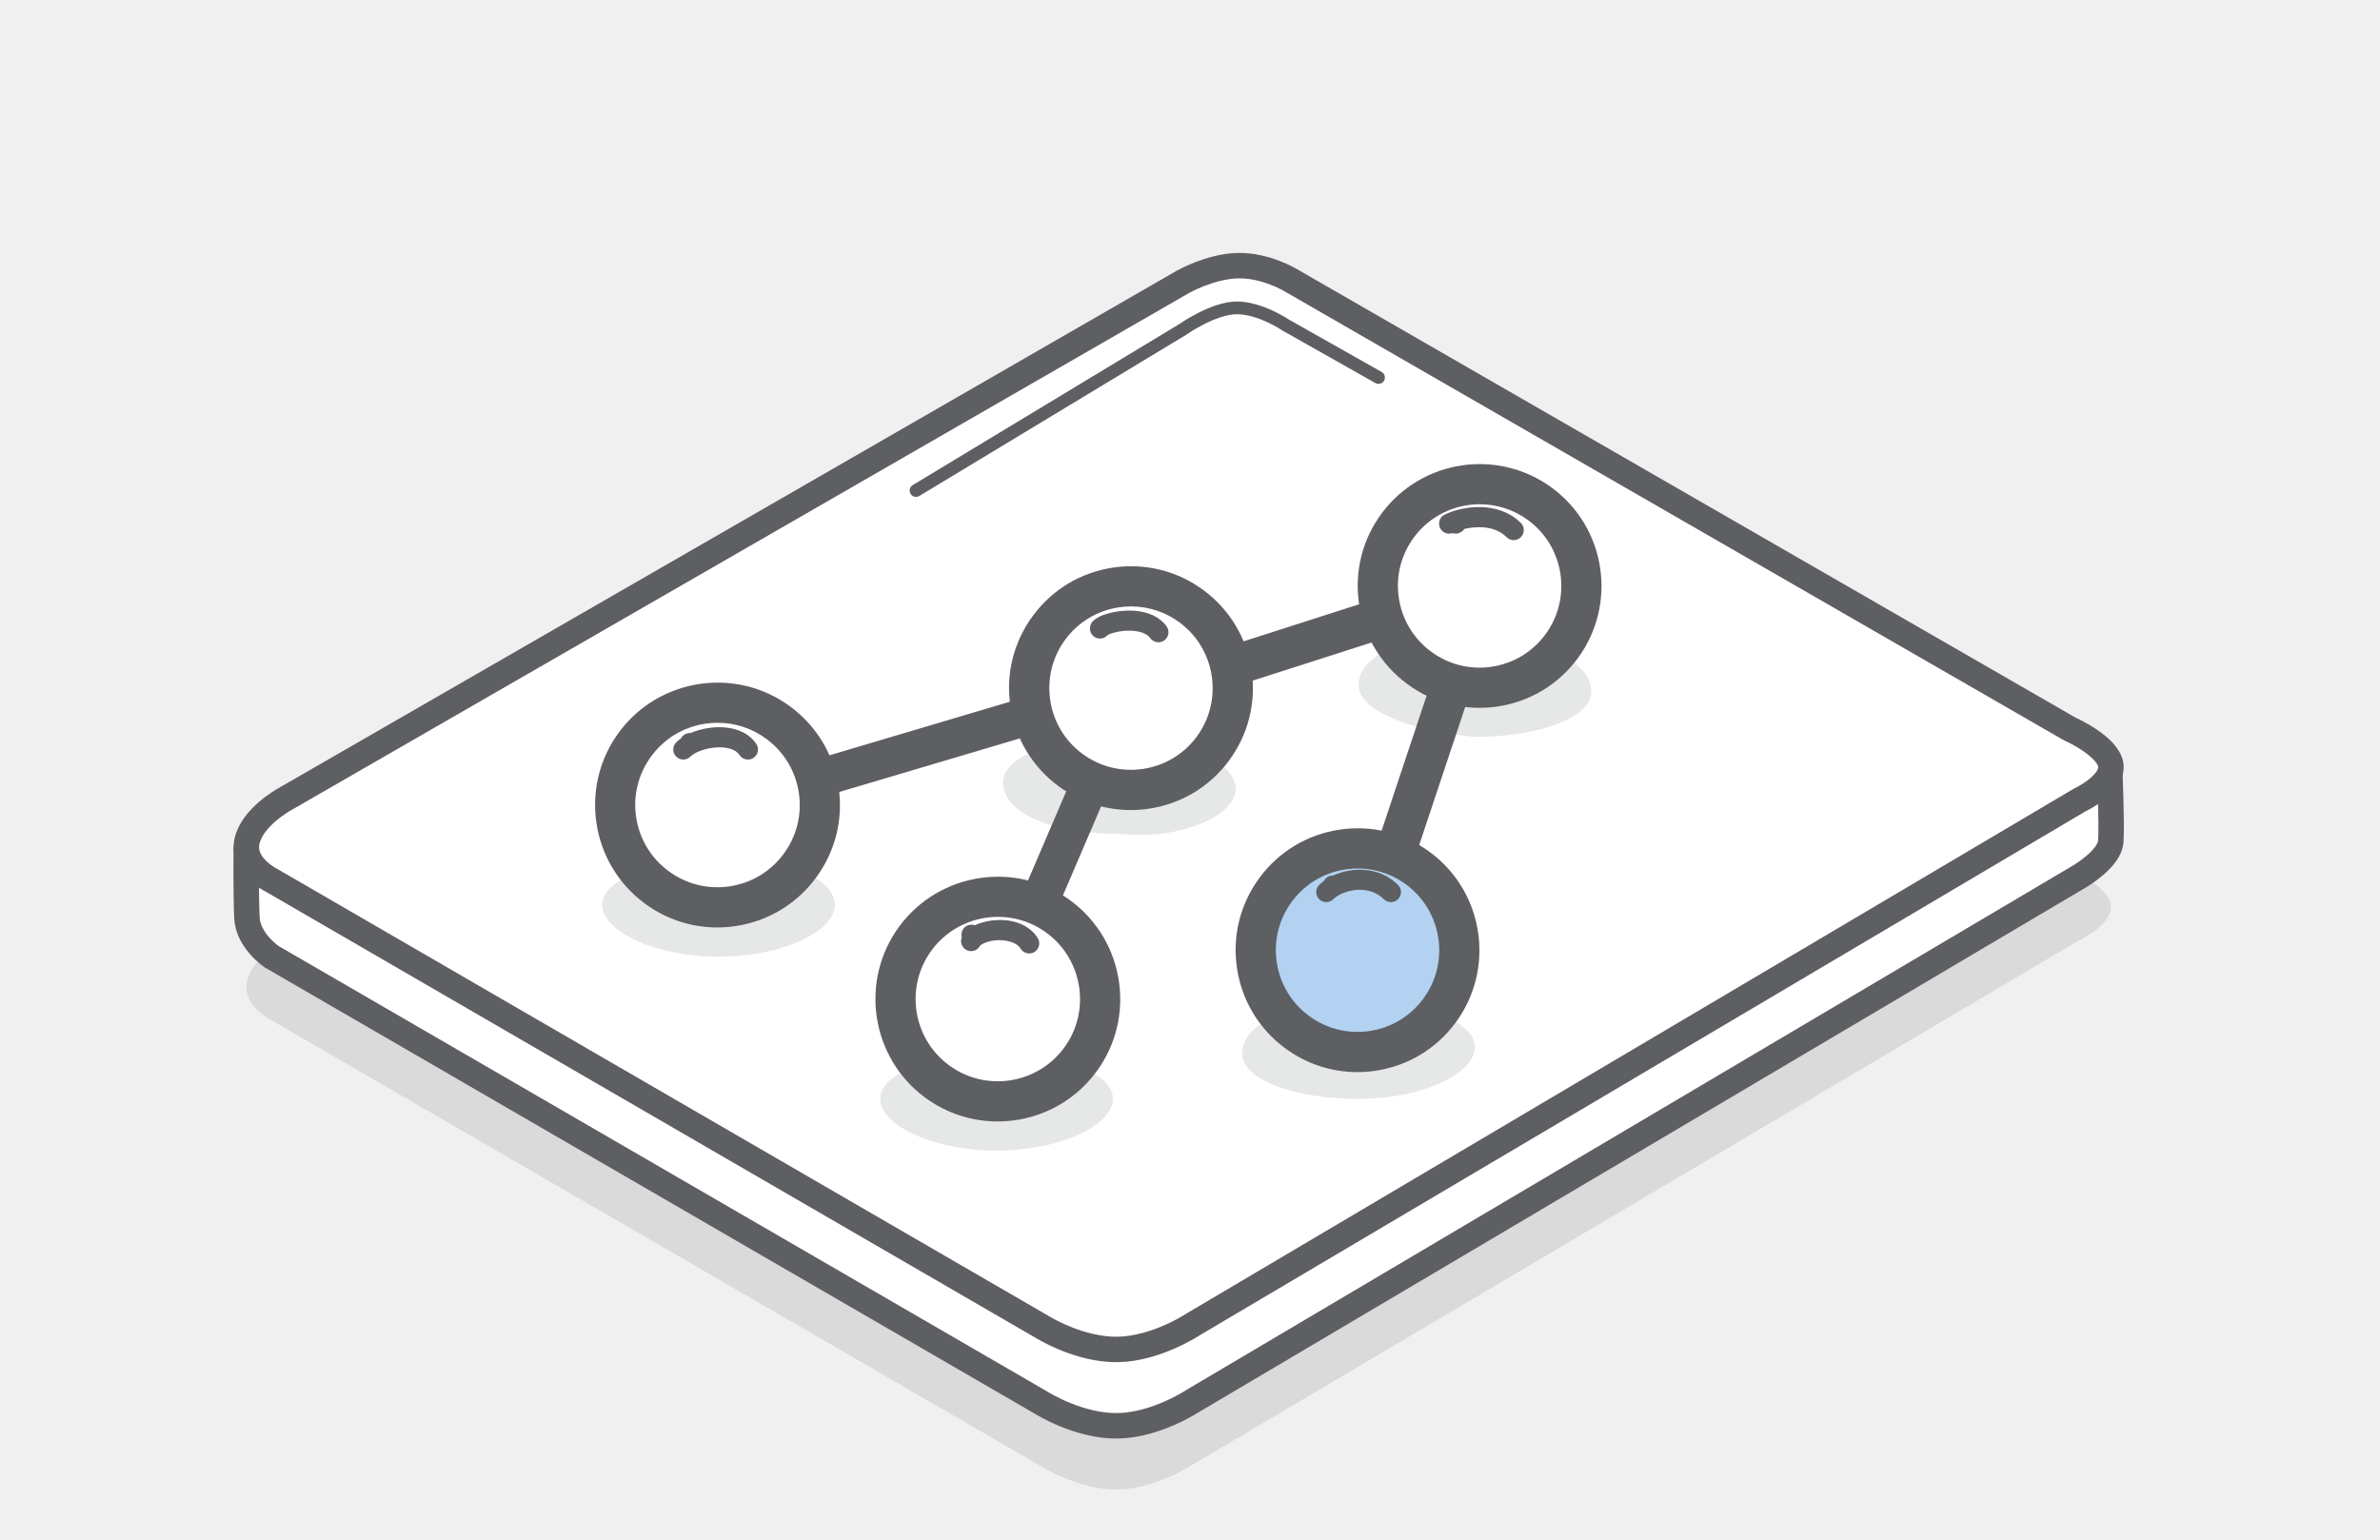
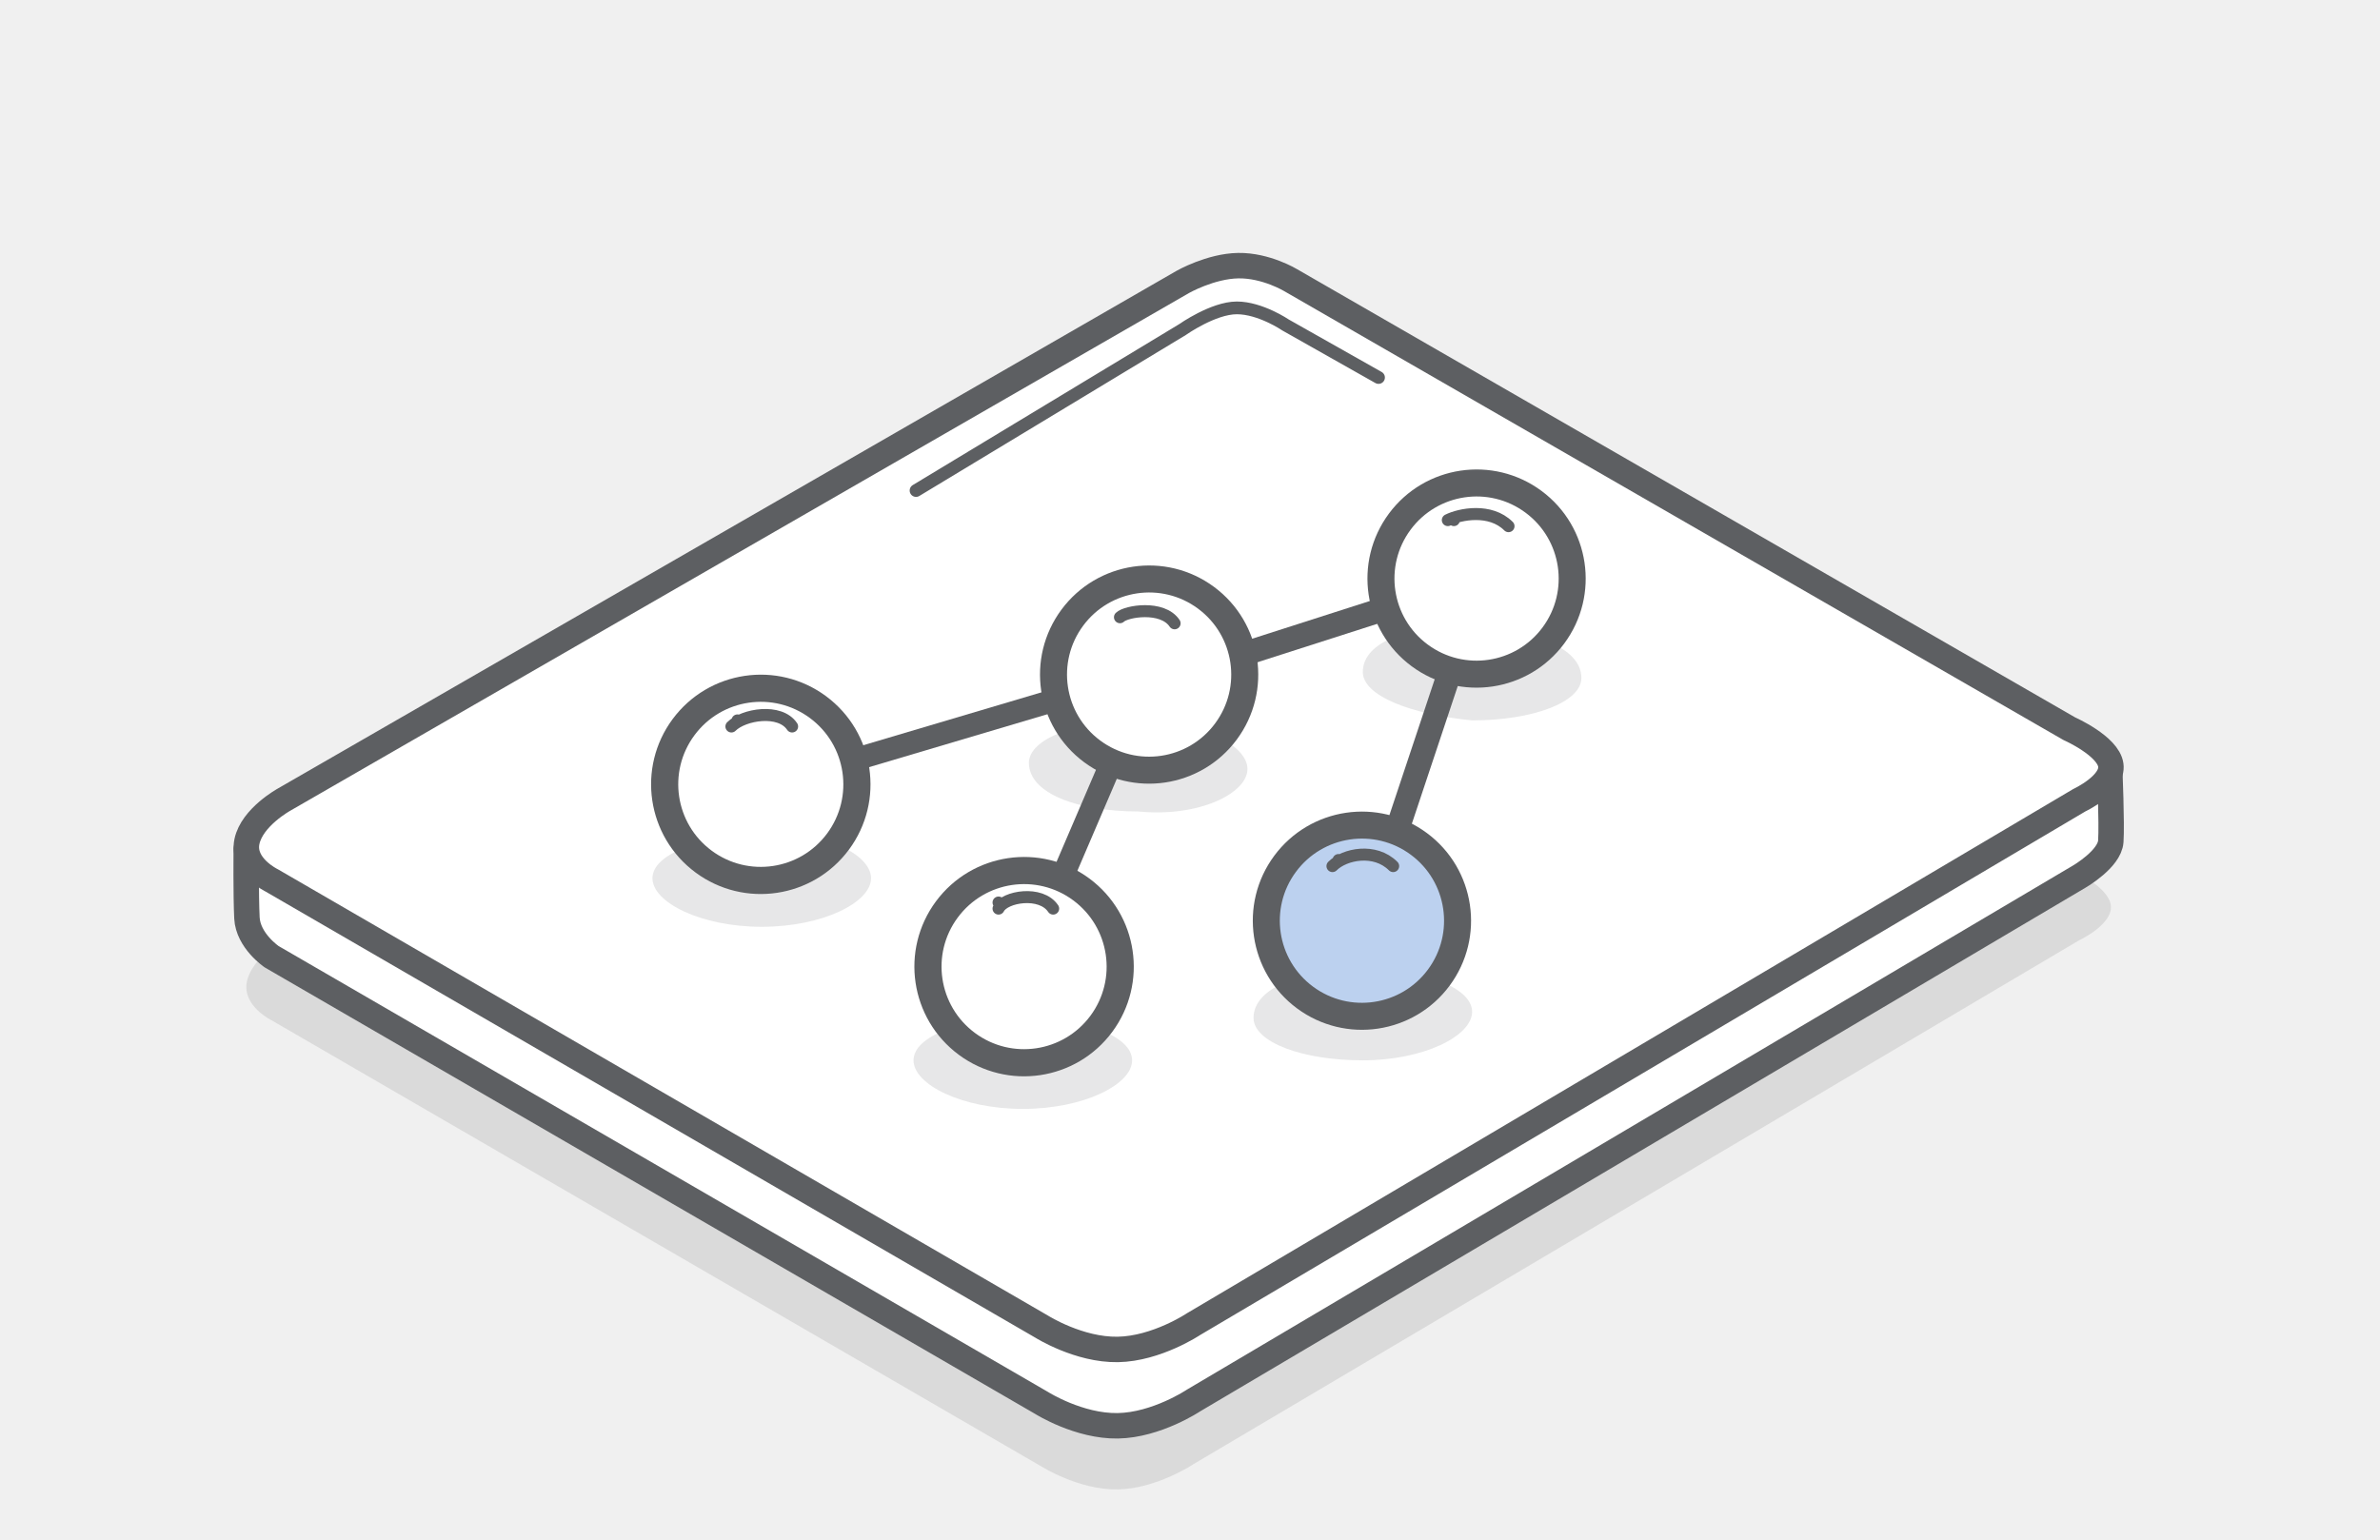
<svg xmlns="http://www.w3.org/2000/svg" version="1.1" id="Слой_1" x="0px" y="0px" viewBox="0 0 187 121" style="enable-background:new 0 0 187 121;" xml:space="preserve">
  <style type="text/css">
	.st0{fill:#FFFFFF;stroke:#0E0F0F;stroke-miterlimit:10;}
	.st1{fill:#5D5F62;fill-opacity:0.15;}
	.st2{fill:#FFFFFF;stroke:#5D5F62;stroke-width:2;stroke-linecap:round;stroke-linejoin:round;}
	.st3{fill:#FFFFFF;stroke:#5D5F62;stroke-width:2;stroke-linejoin:round;}
	.st4{fill:none;stroke:#5D5F62;stroke-linecap:round;stroke-linejoin:round;}
	.st5{fill:none;}
- 	.st6{fill:#5D5F62;fill-opacity:0.149;}
- 	.st7{fill:#5D5F62;}
- 	.st8{fill:#B3D1F1;}
- 	.st9{fill:#FFFFFF;}
+ 	.st6{opacity:0.149;fill-rule:evenodd;clip-rule:evenodd;fill:#5D5F62;}
+ 	.st7{fill:none;stroke:#5D5F62;stroke-width:1.887;stroke-linejoin:round;stroke-miterlimit:22.926;}
+ 	.st8{fill-rule:evenodd;clip-rule:evenodd;fill:#BCD1EF;}
+ 	.st9{fill:none;stroke:#5D5F62;stroke-width:2.122;stroke-linecap:round;stroke-linejoin:round;stroke-miterlimit:22.926;}
+ 	.st10{fill-rule:evenodd;clip-rule:evenodd;fill:#FFFFFF;}
+ 	.st11{fill:none;stroke:#5D5F62;stroke-width:1.782;stroke-miterlimit:22.926;}
+ 	.st12{fill:none;stroke:#5D5F62;stroke-width:0.943;stroke-linecap:round;stroke-linejoin:round;stroke-miterlimit:22.926;}
+ 	.st13{fill:none;stroke:#5D5F62;stroke-width:2.133;stroke-linecap:round;stroke-linejoin:round;stroke-miterlimit:22.926;}
</style>
  <g>
    <rect x="-1442" y="0.335" class="st0" width="187" height="121" />
    <g id="Page-1_1_">
      <g id="introduction_1_">
        <path id="Path-43_6_" class="st1" d="M-1420.654,80.538l60.514,35.079c0,0,2.915,1.837,5.969,1.784     c3.054-0.053,5.954-1.992,5.954-1.992l69.598-41.175c0,0,2.681-1.249,2.468-2.759c-0.213-1.51-3.26-2.856-3.26-2.856     l-61.171-35.246c0,0-1.944-1.181-4.124-1.146c-2.18,0.034-4.363,1.28-4.363,1.28l-70.598,40.674c0,0-2.528,1.384-2.932,3.303     S-1420.654,80.538-1420.654,80.538z" />
        <path id="Path-43_5_" class="st2" d="M-1420.654,75.538l60.514,35.079c0,0,2.915,1.837,5.969,1.784     c3.054-0.053,5.954-1.992,5.954-1.992l69.598-41.175c0,0,2.372-1.374,2.468-2.759c0.096-1.384-0.09-5.731-0.09-5.731     l-64.342-32.371c0,0-1.944-1.181-4.124-1.146s-4.363,1.28-4.363,1.28l-73.585,38.583c0,0-0.032,3.598,0.055,5.394     C-1422.511,74.282-1420.654,75.538-1420.654,75.538z" />
        <path id="Path-43_3_" class="st3" d="M-1420.654,69.538l60.514,35.079c0,0,2.915,1.837,5.969,1.784     c3.054-0.053,5.954-1.992,5.954-1.992l69.598-41.175c0,0,2.681-1.249,2.468-2.759c-0.213-1.51-3.26-2.856-3.26-2.856     l-61.171-35.246c0,0-1.944-1.181-4.124-1.146s-4.363,1.28-4.363,1.28l-70.598,40.674c0,0-2.528,1.384-2.932,3.303     C-1423.002,68.404-1420.654,69.538-1420.654,69.538z" />
        <path id="Path-255_1_" class="st4" d="M-1370.026,38.9l20.936-12.649c0,0,2.414-1.705,4.269-1.705c1.855,0,3.83,1.345,3.83,1.345     l7.304,4.127" />
      </g>
    </g>
  </g>
  <rect x="-207" class="st5" width="187" height="121" />
  <g id="Page-1_2_">
    <g id="introduction_2_">
      <path id="Path-43_4_" class="st1" d="M-185.654,79.174l60.514,35.079c0,0,2.915,1.837,5.969,1.784    c3.054-0.053,5.954-1.992,5.954-1.992l69.598-41.175c0,0,2.681-1.249,2.468-2.759c-0.213-1.51-3.26-2.856-3.26-2.856    l-61.171-35.246c0,0-1.944-1.181-4.124-1.146s-4.363,1.28-4.363,1.28l-70.598,40.674c0,0-2.528,1.384-2.932,3.303    C-188.002,78.041-185.654,79.174-185.654,79.174z" />
      <path id="Path-43_2_" class="st2" d="M-185.654,74.174l60.514,35.079c0,0,2.915,1.837,5.969,1.784    c3.054-0.053,5.954-1.992,5.954-1.992l69.598-41.175c0,0,2.372-1.374,2.468-2.759c0.096-1.384-0.09-5.731-0.09-5.731    l-64.342-32.371c0,0-1.944-1.181-4.124-1.146s-4.363,1.28-4.363,1.28l-73.585,38.583c0,0-0.032,3.598,0.055,5.394    C-187.511,72.918-185.654,74.174-185.654,74.174z" />
      <path id="Path-43_1_" class="st3" d="M-185.654,68.174l60.514,35.079c0,0,2.915,1.837,5.969,1.784    c3.054-0.053,5.954-1.992,5.954-1.992l69.598-41.175c0,0,2.681-1.249,2.468-2.759c-0.213-1.51-3.26-2.856-3.26-2.856    l-61.171-35.246c0,0-1.944-1.181-4.124-1.146s-4.363,1.28-4.363,1.28l-70.598,40.674c0,0-2.528,1.384-2.932,3.303    C-188.002,67.041-185.654,68.174-185.654,68.174z" />
      <path id="Path-255_2_" class="st4" d="M-135.026,37.537l20.936-12.649c0,0,2.414-1.705,4.269-1.705c1.855,0,3.83,1.345,3.83,1.345    l7.304,4.127" />
    </g>
  </g>
  <rect x="-414" class="st5" width="187" height="121" />
  <g id="Page-1">
    <g id="basic-web-pages">
      <path id="Path-43" class="st1" d="M-392.654,79.174l60.514,35.079c0,0,2.915,1.837,5.969,1.784    c3.054-0.053,5.954-1.992,5.954-1.992l69.598-41.175c0,0,2.681-1.249,2.468-2.759c-0.213-1.51-3.26-2.856-3.26-2.856    l-61.171-35.246c0,0-1.944-1.181-4.124-1.146c-2.18,0.034-4.363,1.28-4.363,1.28l-70.598,40.674c0,0-2.528,1.384-2.932,3.303    C-395.002,78.041-392.654,79.174-392.654,79.174z" />
      <path id="Path-43_18_" class="st2" d="M-392.654,74.174l60.514,35.079c0,0,2.915,1.837,5.969,1.784    c3.054-0.053,5.954-1.992,5.954-1.992l69.598-41.175c0,0,2.372-1.374,2.468-2.759c0.096-1.384-0.09-5.731-0.09-5.731    l-64.342-32.371c0,0-1.944-1.181-4.124-1.146c-2.18,0.034-4.363,1.28-4.363,1.28l-73.585,38.583c0,0-0.032,3.598,0.055,5.394    C-394.511,72.918-392.654,74.174-392.654,74.174z" />
      <path id="Path-43_17_" class="st3" d="M-392.654,68.174l60.514,35.079c0,0,2.915,1.837,5.969,1.784    c3.054-0.053,5.954-1.992,5.954-1.992l69.598-41.175c0,0,2.681-1.249,2.468-2.759c-0.213-1.51-3.26-2.856-3.26-2.856    l-61.171-35.246c0,0-1.944-1.181-4.124-1.146c-2.18,0.034-4.363,1.28-4.363,1.28l-70.598,40.674c0,0-2.528,1.384-2.932,3.303    C-395.002,67.041-392.654,68.174-392.654,68.174z" />
      <path id="Path-43_15_" class="st1" d="M-336.124,42.51l48.32,27.231c0,0,2.915,1.837,5.969,1.784    c3.054-0.053,5.954-1.992,5.954-1.992l12.551-7.641c0,0,2.681-1.249,2.468-2.759s-3.26-2.856-3.26-2.856l-49.37-27.59    c0,0-1.944-1.181-4.124-1.146c-2.18,0.034-4.363,1.28-4.363,1.28l-13.158,7.333c0,0-2.528,1.384-2.932,3.303    S-336.124,42.51-336.124,42.51z" />
      <path id="Path-43_14_" class="st3" d="M-336.124,37.51l48.32,27.231c0,0,2.915,1.837,5.969,1.784    c3.054-0.053,5.954-1.992,5.954-1.992l12.551-7.641c0,0,2.425-1.299,2.468-2.759s-0.008-4.335-0.008-4.335l-52.623-26.111    c0,0-1.944-1.181-4.124-1.146c-2.18,0.034-4.363,1.28-4.363,1.28l-16.111,6.601c0,0-0.005,2.223,0.021,4.036    C-338.043,36.27-336.124,37.51-336.124,37.51z" />
      <path id="Path-43_13_" class="st3" d="M-336.124,32.51l48.32,27.231c0,0,2.915,1.837,5.969,1.784    c3.054-0.053,5.954-1.992,5.954-1.992l12.551-7.641c0,0,2.681-1.249,2.468-2.759s-3.26-2.856-3.26-2.856l-49.37-27.59    c0,0-1.944-1.181-4.124-1.146c-2.18,0.034-4.363,1.28-4.363,1.28l-13.158,7.333c0,0-2.528,1.384-2.932,3.303    S-336.124,32.51-336.124,32.51z" />
      <path id="Path-43_11_" class="st1" d="M-379.856,68.118l48.32,27.231c0,0,2.915,1.837,5.969,1.784    c3.054-0.053,5.954-1.992,5.954-1.992l27.901-16.605c0,0,2.681-1.249,2.468-2.759c-0.213-1.51-3.26-2.856-3.26-2.856l-49.37-27.59    c0,0-1.944-1.181-4.124-1.146c-2.18,0.034-4.363,1.28-4.363,1.28l-28.508,16.298c0,0-2.528,1.384-2.932,3.303    C-382.205,66.984-379.856,68.118-379.856,68.118z" />
      <path id="Path-43_10_" class="st3" d="M-379.856,63.118l48.32,27.231c0,0,2.915,1.837,5.969,1.784    c3.054-0.053,5.954-1.992,5.954-1.992l27.901-16.605c0,0,2.408-1.281,2.468-2.759c0.061-1.478,0.001-5.386,0.001-5.386    l-52.631-25.06c0,0-1.944-1.181-4.124-1.146c-2.18,0.034-4.363,1.28-4.363,1.28l-31.41,14.612c0,0,0.033,3.009-0.03,4.989    C-381.864,62.045-379.856,63.118-379.856,63.118z" />
      <path id="Path-43_7_" class="st3" d="M-379.856,57.118l48.32,27.231c0,0,2.915,1.837,5.969,1.784    c3.054-0.053,5.954-1.992,5.954-1.992l27.901-16.605c0,0,2.681-1.249,2.468-2.759c-0.213-1.51-3.26-2.856-3.26-2.856l-49.37-27.59    c0,0-1.944-1.181-4.124-1.146c-2.18,0.034-4.363,1.28-4.363,1.28l-28.508,16.298c0,0-2.528,1.384-2.932,3.303    C-382.205,55.984-379.856,57.118-379.856,57.118z" />
      <path id="Path-255" class="st4" d="M-371.215,50.901l20.936-12.649c0,0,2.414-1.705,4.269-1.705s3.83,1.345,3.83,1.345    l7.304,4.127" />
      <path id="Path-255_3_" class="st4" d="M-328.258,26.39l6.132-3.719c0,0,2.414-1.705,4.269-1.705c1.855,0,3.83,1.345,3.83,1.345    l7.304,4.127" />
    </g>
  </g>
  <g>
    <g id="Group-5" transform="translate(127.2688, 76.11299)">
      <polygon id="Path-3" class="st1" points="-236.153,-6.405 -220.213,-15.628 -204.342,-6.49 -220.222,3.046   " />
      <g id="Group" transform="translate(1, 0)">
        <polygon id="Path-3_1_" class="st2" points="-236.839,-11.227 -236.839,-14.898 -221.214,-20.268 -205.656,-15.181      -205.656,-11.31 -221.222,-1.963    " />
        <polygon id="Path-3_2_" class="st2" points="-236.839,-15.086 -221.214,-24.128 -205.656,-15.17 -221.222,-5.822    " />
        <path id="Path-2" class="st2" d="M-221.284-6.01v3.974" />
      </g>
    </g>
    <g id="Group-4" transform="translate(98, 83)">
      <polygon id="Path-5" class="st1" points="-214.292,-14.257 -222.171,-0.422 -237.711,-9.612   " />
      <g id="Group-3">
        <polygon id="Path-5_1_" class="st2" points="-237.711,-19.039 -214.292,-23.767 -214.292,-18.653 -222.171,-4.817      -237.711,-14.007    " />
        <polygon id="Path-5_2_" class="st2" points="-214.292,-23.876 -222.171,-10.041 -237.711,-19.231    " />
        <path id="Path-7" class="st2" d="M-222.269-9.282v4.262" />
      </g>
    </g>
    <g id="Group-6" transform="translate(105, 63)">
      <path id="Path-4" class="st1" d="M-232.209-14.074c4.262-2.407,12.549-2.429,16.715-0.013c4.165,2.416,4.229,7.03-0.006,9.668    s-12.642,2.447-16.826,0.001S-236.471-11.667-232.209-14.074z" />
      <g id="Group-2" transform="translate(0.944613, 0.873658)">
        <path id="Path-4_1_" class="st2" d="M-233.153-19.343c4.262-2.407,12.549-2.429,16.715-0.013c4.165,2.416,4.229,7.03-0.006,9.668     s-12.642,2.447-16.826,0.001S-237.416-16.936-233.153-19.343z" />
        <path id="Path-4_2_" class="st2" d="M-233.153-23.522c4.262-2.407,12.549-2.429,16.715-0.013c4.165,2.416,4.229,7.03-0.006,9.668     s-12.642,2.447-16.826,0.001S-237.416-21.115-233.153-23.522z" />
        <path id="Path-6" class="st2" d="M-213.299-18.202v4.038" />
        <path id="Path-6_1_" class="st2" d="M-236.342-18.202v4.038" />
      </g>
    </g>
  </g>
  <rect y="-0.015" class="st5" width="187" height="121" />
  <g id="Page-1_3_">
    <g id="introduction_3_">
      <path id="Path-43_22_" class="st1" d="M21.346,80.188l60.514,35.079c0,0,2.915,1.837,5.969,1.784    c3.054-0.053,5.954-1.992,5.954-1.992l69.598-41.175c0,0,2.681-1.249,2.468-2.759c-0.213-1.51-3.26-2.856-3.26-2.856    l-61.171-35.246c0,0-1.944-1.181-4.124-1.146s-4.363,1.28-4.363,1.28L22.334,73.832c0,0-2.528,1.384-2.932,3.303    C18.998,79.054,21.346,80.188,21.346,80.188z" />
      <path id="Path-43_21_" class="st2" d="M21.346,75.188l60.514,35.079c0,0,2.915,1.837,5.969,1.784    c3.054-0.053,5.954-1.992,5.954-1.992l69.598-41.175c0,0,2.372-1.374,2.468-2.759s-0.09-5.731-0.09-5.731l-64.342-32.371    c0,0-1.944-1.181-4.124-1.146s-4.363,1.28-4.363,1.28L19.347,66.741c0,0-0.032,3.598,0.055,5.394    C19.489,73.932,21.346,75.188,21.346,75.188z" />
      <path id="Path-43_8_" class="st3" d="M21.346,69.188l60.514,35.079c0,0,2.915,1.837,5.969,1.784    c3.054-0.053,5.954-1.992,5.954-1.992l69.598-41.175c0,0,2.681-1.249,2.468-2.759c-0.213-1.51-3.26-2.856-3.26-2.856    l-61.171-35.246c0,0-1.944-1.181-4.124-1.146s-4.363,1.28-4.363,1.28L22.334,62.832c0,0-2.528,1.384-2.932,3.303    C18.998,68.054,21.346,69.188,21.346,69.188z" />
      <path id="Path-255_4_" class="st4" d="M71.974,38.55L92.91,25.901c0,0,2.414-1.705,4.269-1.705c1.855,0,3.83,1.345,3.83,1.345    l7.304,4.127" />
    </g>
  </g>
  <g>
-     <path id="Oval-12" class="st6" d="M78.809,61.469c0-2.032,4.064-3.556,9.143-3.556s9.143,2.032,9.143,4.064   s-4.064,4.064-9.143,3.556C82.873,65.533,78.809,64.009,78.809,61.469z" />
-     <path id="Oval-12_2" class="st6" d="M106.747,53.85c0-2.54,4.064-4.064,9.143-3.556c5.08,0,9.143,1.524,9.143,4.064   c0,2.032-4.064,3.556-9.143,3.556C110.81,57.406,106.747,55.882,106.747,53.85z" />
-     <path id="Oval-12_3" class="st6" d="M97.604,82.803c0-2.54,4.064-4.064,9.143-4.064s9.143,1.524,9.143,3.556   s-4.064,4.064-9.143,4.064S97.604,84.835,97.604,82.803z" />
-     <path id="Oval-12_4" class="st6" d="M69.158,86.359c0-2.032,4.064-3.556,9.143-3.556s9.143,1.524,9.143,3.556   s-4.064,4.064-9.143,4.064S69.158,88.391,69.158,86.359z" />
-     <rect x="88.293" y="48.969" transform="matrix(0.9522 -0.3055 0.3055 0.9522 -10.5449 33.7046)" class="st7" width="28.272" height="3.158" />
-     <rect x="96.313" y="59.636" transform="matrix(0.3161 -0.9487 0.9487 0.3161 18.2299 147.7189)" class="st7" width="30.519" height="3.158" />
-     <g>
-       <ellipse id="Oval-1_1_" transform="matrix(0.5954 -0.8035 0.8035 0.5954 -16.8373 115.9174)" class="st8" cx="106.666" cy="74.675" rx="7.999" ry="7.999" />
-       <path class="st7" d="M106.646,84.256c-2.038,0-4.015-0.649-5.683-1.885c-2.055-1.523-3.395-3.755-3.772-6.286    s0.255-5.057,1.778-7.113c0-0.001,0-0.001,0-0.001c1.524-2.055,3.756-3.394,6.287-3.771c2.538-0.377,5.058,0.255,7.113,1.779    c4.243,3.144,5.137,9.155,1.993,13.398c-1.524,2.057-3.756,3.396-6.287,3.772C107.597,84.221,107.12,84.256,106.646,84.256z     M101.507,70.852c-1.022,1.378-1.444,3.071-1.192,4.767c0.253,1.696,1.15,3.193,2.528,4.214c1.378,1.021,3.067,1.444,4.767,1.192    c1.696-0.252,3.193-1.15,4.214-2.528c2.107-2.845,1.508-6.874-1.336-8.981c-1.377-1.021-3.07-1.442-4.767-1.192    C104.024,68.577,102.528,69.475,101.507,70.852L101.507,70.852z" />
-     </g>
-     <g>
-       <ellipse id="Oval-1_5_1_" transform="matrix(0.5954 -0.8035 0.8035 0.5954 10.045 112.0401)" class="st9" cx="116.257" cy="46.047" rx="7.999" ry="7.999" />
-       <path class="st7" d="M116.237,55.628c-2.038,0-4.015-0.649-5.682-1.885c-2.055-1.523-3.395-3.756-3.772-6.286    c-0.377-2.531,0.255-5.056,1.778-7.112c3.145-4.244,9.156-5.137,13.399-1.993c4.243,3.144,5.137,9.155,1.993,13.399    c-1.524,2.056-3.756,3.395-6.287,3.772C117.189,55.593,116.712,55.628,116.237,55.628z M116.266,39.629    c-1.967,0-3.909,0.898-5.167,2.595c-1.022,1.378-1.444,3.071-1.192,4.767c0.253,1.696,1.15,3.193,2.528,4.214    c1.379,1.022,3.071,1.447,4.767,1.192c1.696-0.252,3.193-1.15,4.214-2.528c2.107-2.844,1.508-6.873-1.336-8.981    C118.933,40.039,117.594,39.629,116.266,39.629z" />
-     </g>
-     <rect x="70.096" y="64.803" transform="matrix(0.3941 -0.9191 0.9191 0.3941 -10.2537 117.0366)" class="st7" width="27.079" height="2.984" />
-     <rect x="55.758" y="57.184" transform="matrix(0.9586 -0.2846 0.2846 0.9586 -13.6926 23.122)" class="st7" width="33.911" height="2.984" />
-     <g>
-       <ellipse id="Oval-1_6_1_" transform="matrix(0.5954 -0.8035 0.8035 0.5954 -7.4936 93.2806)" class="st9" cx="88.863" cy="54.08" rx="7.999" ry="7.999" />
-       <path class="st7" d="M88.843,63.661c-2.038,0-4.015-0.649-5.683-1.884c-2.056-1.524-3.395-3.756-3.772-6.287    c-0.377-2.531,0.255-5.056,1.779-7.112c1.523-2.056,3.756-3.395,6.286-3.772c2.53-0.375,5.056,0.255,7.112,1.778    c2.056,1.524,3.395,3.756,3.772,6.287c0.377,2.531-0.255,5.056-1.778,7.112c-1.523,2.056-3.756,3.395-6.287,3.772    C89.795,63.625,89.317,63.661,88.843,63.661z M88.877,47.658c-0.318,0-0.638,0.024-0.958,0.071    c-1.697,0.252-3.193,1.15-4.214,2.528c0,0,0,0,0,0c-2.108,2.844-1.508,6.873,1.336,8.982c2.845,2.107,6.873,1.508,8.981-1.336    c2.108-2.844,1.508-6.873-1.336-8.982C91.568,48.093,90.243,47.658,88.877,47.658z M82.436,49.317h0.008H82.436z" />
-     </g>
-     <g>
-       <path id="Path-432" class="st9" d="M86.431,49.378c0.485-0.53,3.508-1.17,4.589,0.308L86.431,49.378z M86.431,49.378    L86.431,49.378L86.431,49.378z" />
-       <path class="st7" d="M91.021,50.476c-0.243,0-0.484-0.112-0.638-0.324c-0.267-0.365-0.767-0.503-1.14-0.555    c-0.944-0.133-1.921,0.14-2.207,0.306c-0.061,0.068-0.133,0.126-0.214,0.169c-0.289,0.178-0.67,0.143-0.937-0.101    c-0.321-0.294-0.331-0.806-0.037-1.127c0.561-0.612,2.066-0.913,3.191-0.852c1.173,0.065,2.078,0.489,2.618,1.227    c0.257,0.352,0.181,0.846-0.171,1.103C91.346,50.426,91.183,50.476,91.021,50.476z" />
-     </g>
-     <g>
-       <ellipse id="Oval-1_7_1_" transform="matrix(0.5954 -0.8035 0.8035 0.5954 -31.361 94.7621)" class="st9" cx="78.4" cy="78.517" rx="8.042" ry="8.042" />
-       <path class="st7" d="M78.389,88.134c-1.991,0-3.997-0.614-5.716-1.887c-4.262-3.159-5.16-9.196-2.002-13.458c0,0,0,0,0-0.001    c3.159-4.261,9.195-5.159,13.458-2.002c4.262,3.159,5.16,9.196,2.002,13.458C84.245,86.788,81.335,88.134,78.389,88.134z     M73.208,74.669c-2.122,2.864-1.518,6.919,1.345,9.04s6.918,1.518,9.04-1.345c2.122-2.863,1.518-6.918-1.345-9.04    C79.385,71.201,75.33,71.806,73.208,74.669L73.208,74.669z" />
-     </g>
-     <g>
-       <path id="Path-432_8" class="st9" d="M76.3,73.966c0.546-0.996,3.611-1.387,4.568,0.174L76.3,73.966z M76.319,73.459    L76.319,73.459L76.319,73.459z" />
-       <path class="st7" d="M80.869,74.931c-0.266,0-0.525-0.134-0.674-0.377c-0.265-0.432-0.906-0.661-1.699-0.671    c-0.879,0.014-1.432,0.337-1.504,0.463c-0.214,0.377-0.696,0.516-1.074,0.303c-0.353-0.197-0.498-0.619-0.348-0.983    c-0.018-0.066-0.028-0.136-0.028-0.207c0-0.436,0.349-0.789,0.785-0.789h0.008c0.094,0,0.183,0.016,0.266,0.046    c0.573-0.275,1.257-0.397,1.827-0.41c1.385-0.051,2.546,0.498,3.112,1.423c0.228,0.372,0.111,0.858-0.26,1.086    C81.152,74.892,81.01,74.931,80.869,74.931z" />
-     </g>
-     <g>
-       <path id="Path-432_9" class="st8" d="M104.207,70.104c1.016-1.016,3.556-1.524,5.08,0H104.207z M104.715,69.596L104.715,69.596    L104.715,69.596z" />
-       <path class="st7" d="M109.286,70.894c-0.202,0-0.404-0.076-0.558-0.231c-1.228-1.229-3.265-0.697-3.963,0    c-0.309,0.309-0.808,0.309-1.117,0c-0.308-0.308-0.308-0.809,0-1.117c0.114-0.113,0.241-0.221,0.381-0.324    c0.132-0.247,0.392-0.416,0.693-0.416h0.008c0.006,0,0.012,0,0.019,0c1.483-0.679,3.633-0.723,5.096,0.739    c0.308,0.308,0.308,0.809,0,1.117C109.69,70.818,109.488,70.894,109.286,70.894z" />
-     </g>
-     <g>
-       <path id="Path-432_10" class="st9" d="M113.858,41.151c1.016-0.508,3.556-1.016,5.08,0.508L113.858,41.151z M114.366,41.151    L114.366,41.151L114.366,41.151z" />
-       <path class="st7" d="M118.937,42.449c-0.202,0-0.404-0.077-0.558-0.231c-0.906-0.907-2.33-0.885-3.327-0.649    c-0.185,0.296-0.594,0.445-0.933,0.328c-0.371,0.13-0.788-0.033-0.967-0.392c-0.196-0.39-0.037-0.864,0.353-1.059    c1.376-0.687,4.218-1.118,5.991,0.655c0.308,0.308,0.308,0.808,0,1.117C119.341,42.371,119.139,42.449,118.937,42.449z" />
-     </g>
-     <path id="Oval-12_11" class="st6" d="M47.316,71.12c0-2.032,4.064-3.556,9.143-3.556c5.08-0.508,9.143,1.524,9.143,3.556   s-4.064,4.064-9.143,4.064S47.316,73.152,47.316,71.12z" />
-     <g>
-       <ellipse id="Oval-1_12_1_" transform="matrix(0.5954 -0.8035 0.8035 0.5954 -28.0194 70.8934)" class="st9" cx="56.374" cy="63.265" rx="8.042" ry="8.042" />
-       <path class="st7" d="M56.354,72.887c-2.047,0-4.033-0.652-5.708-1.893c-4.262-3.159-5.16-9.196-2.002-13.458    c3.159-4.262,9.195-5.16,13.458-2.002c2.065,1.53,3.41,3.773,3.788,6.314c0.378,2.542-0.256,5.079-1.786,7.144    c-1.53,2.064-3.772,3.41-6.314,3.788C57.31,72.852,56.83,72.887,56.354,72.887z M56.388,56.801c-0.32,0-0.642,0.024-0.965,0.072    c-1.708,0.254-3.214,1.158-4.241,2.545c-1.028,1.387-1.454,3.091-1.2,4.798c0.254,1.708,1.158,3.214,2.545,4.241    c1.387,1.028,3.091,1.451,4.799,1.2c1.708-0.254,3.214-1.158,4.241-2.545c1.028-1.387,1.454-3.091,1.2-4.798    c-0.254-1.708-1.158-3.214-2.545-4.241C59.097,57.239,57.763,56.801,56.388,56.801z" />
-     </g>
-     <g>
-       <path id="Path-432_13" class="st9" d="M53.687,58.902c1.016-1.016,4.064-1.524,5.08,0H53.687z M54.195,58.394L54.195,58.394    L54.195,58.394z" />
-       <path class="st7" d="M58.767,59.692c-0.255,0-0.506-0.124-0.658-0.352c-0.278-0.416-0.83-0.553-1.245-0.594    c-1.033-0.101-2.191,0.287-2.619,0.714c-0.308,0.309-0.808,0.308-1.116,0c-0.308-0.308-0.309-0.808,0-1.116    c0.112-0.112,0.238-0.217,0.377-0.316c0.131-0.252,0.393-0.424,0.697-0.424h0.008c0.02,0,0.039,0.001,0.059,0.002    c0.819-0.352,1.828-0.524,2.75-0.432c1.081,0.107,1.913,0.553,2.404,1.29c0.242,0.363,0.144,0.853-0.219,1.095    C59.07,59.649,58.918,59.692,58.767,59.692z" />
-     </g>
+     <path class="st6" d="M80.842,59.956c0-1.908,3.816-3.339,8.587-3.339s8.586,1.908,8.586,3.816c0,1.908-3.816,3.816-8.586,3.339   C84.658,63.772,80.842,62.341,80.842,59.956" />
+     <path class="st6" d="M107.078,52.8c0-2.385,3.816-3.816,8.587-3.339c4.771,0,8.587,1.431,8.587,3.816   c0,1.908-3.816,3.339-8.587,3.339C110.895,56.139,107.078,54.708,107.078,52.8" />
+     <path class="st6" d="M98.492,79.991c0-2.385,3.816-3.816,8.587-3.816s8.587,1.431,8.587,3.339c0,1.908-3.816,3.816-8.587,3.816   S98.492,81.899,98.492,79.991" />
+     <path class="st6" d="M71.778,83.331c0-1.908,3.816-3.339,8.587-3.339c4.77,0,8.587,1.431,8.587,3.339   c0,1.908-3.816,3.816-8.587,3.816C75.594,87.147,71.778,85.239,71.778,83.331" />
+     <line class="st7" x1="115.665" y1="45.644" x2="90.382" y2="53.754" />
+     <line class="st7" x1="116.142" y1="46.121" x2="107.078" y2="73.313" />
+     <ellipse transform="matrix(0.5954 -0.8035 0.8035 0.5954 -14.8393 115.2505)" class="st8" cx="107.002" cy="72.358" rx="7.512" ry="7.513" />
+     <ellipse transform="matrix(0.5954 -0.8035 0.8035 0.5954 -14.8393 115.2505)" class="st9" cx="107.002" cy="72.358" rx="7.512" ry="7.513" />
+     <ellipse transform="matrix(0.5954 -0.8035 0.8035 0.5954 10.4072 111.609)" class="st10" cx="116.01" cy="45.472" rx="7.512" ry="7.512" />
+     <ellipse transform="matrix(0.5954 -0.8035 0.8035 0.5954 10.4072 111.609)" class="st9" cx="116.01" cy="45.472" rx="7.512" ry="7.512" />
+     <line class="st11" x1="90.382" y1="52.8" x2="80.364" y2="76.175" />
+     <line class="st11" x1="90.382" y1="52.8" x2="59.852" y2="61.864" />
+     <ellipse transform="matrix(0.5954 -0.8035 0.8035 0.5954 -6.0644 93.9911)" class="st10" cx="90.283" cy="53.016" rx="7.512" ry="7.512" />
+     <ellipse transform="matrix(0.5954 -0.8035 0.8035 0.5954 -6.0644 93.9911)" class="st9" cx="90.283" cy="53.016" rx="7.512" ry="7.512" />
+     <path class="st10" d="M87.997,48.507L87.997,48.507z M87.997,48.507c0.477-0.477,3.339-0.954,4.293,0.477L87.997,48.507z" />
+     <path class="st12" d="M87.997,48.507L87.997,48.507z M87.997,48.507c0.477-0.477,3.339-0.954,4.293,0.477" />
+     <ellipse transform="matrix(0.5954 -0.8035 0.8035 0.5954 -28.4788 95.3842)" class="st10" cx="80.457" cy="75.966" rx="7.552" ry="7.552" />
+     <ellipse transform="matrix(0.5954 -0.8035 0.8035 0.5954 -28.4788 95.3842)" class="st13" cx="80.457" cy="75.966" rx="7.552" ry="7.552" />
+     <path class="st10" d="M78.456,70.928L78.456,70.928z M78.456,71.405c0.477-0.954,3.339-1.431,4.293,0H78.456z" />
+     <path class="st12" d="M78.456,70.928L78.456,70.928z M78.456,71.405c0.477-0.954,3.339-1.431,4.293,0" />
+     <path class="st8" d="M105.17,67.588L105.17,67.588z M104.693,68.065c0.954-0.954,3.339-1.431,4.77,0H104.693z" />
+     <path class="st12" d="M105.17,67.588L105.17,67.588z M104.693,68.065c0.954-0.954,3.339-1.431,4.77,0" />
+     <path class="st10" d="M114.234,40.874L114.234,40.874z M113.757,40.874c0.954-0.477,3.339-0.954,4.77,0.477L113.757,40.874z" />
+     <path class="st12" d="M114.234,40.874L114.234,40.874z M113.757,40.874c0.954-0.477,3.339-0.954,4.77,0.477" />
+     <path class="st6" d="M51.265,69.019c0-1.908,3.816-3.339,8.587-3.339c4.77-0.477,8.587,1.431,8.587,3.339   c0,1.908-3.816,3.816-8.587,3.816S51.265,70.927,51.265,69.019" />
+     <ellipse transform="matrix(0.5954 -0.8035 0.8035 0.5954 -25.3409 72.9661)" class="st10" cx="59.772" cy="61.642" rx="7.552" ry="7.552" />
+     <ellipse transform="matrix(0.5954 -0.8035 0.8035 0.5954 -25.3409 72.9661)" class="st13" cx="59.772" cy="61.642" rx="7.552" ry="7.552" />
+     <path class="st10" d="M57.944,56.616L57.944,56.616z M57.467,57.093c0.954-0.954,3.816-1.431,4.77,0H57.467z" />
+     <path class="st12" d="M57.944,56.616L57.944,56.616z M57.467,57.093c0.954-0.954,3.816-1.431,4.77,0" />
  </g>
+   <path class="st5" d="M-1073.709,302.419" />
+   <path class="st5" d="M-1216,302.419" />
+   <path class="st5" d="M-1073.709,396" />
</svg>
